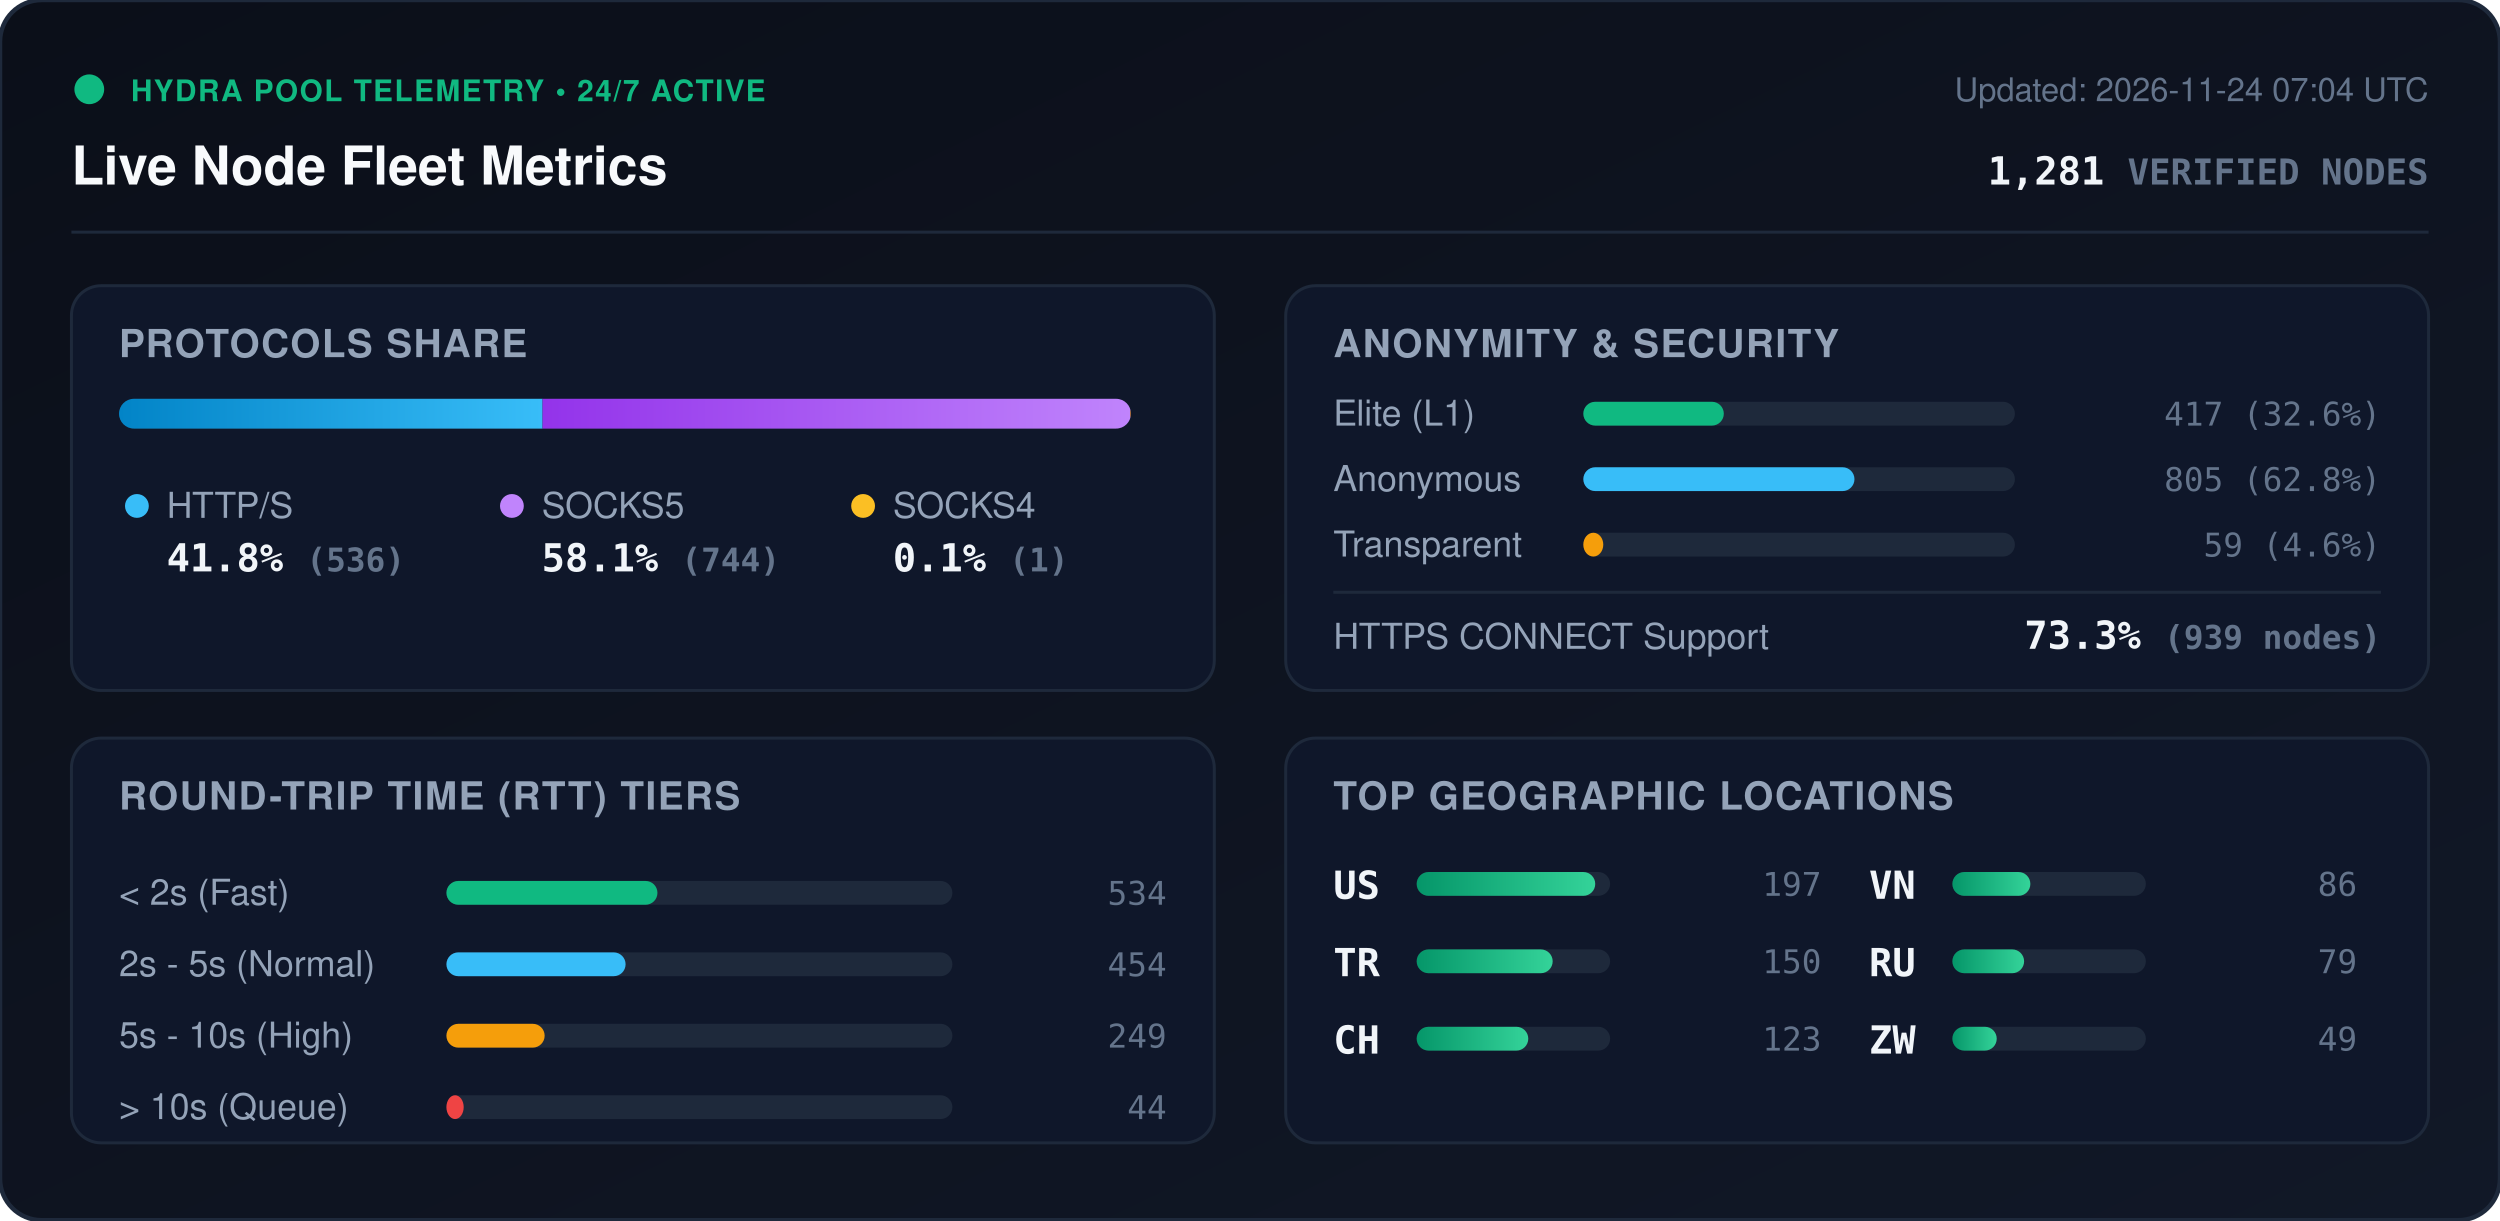
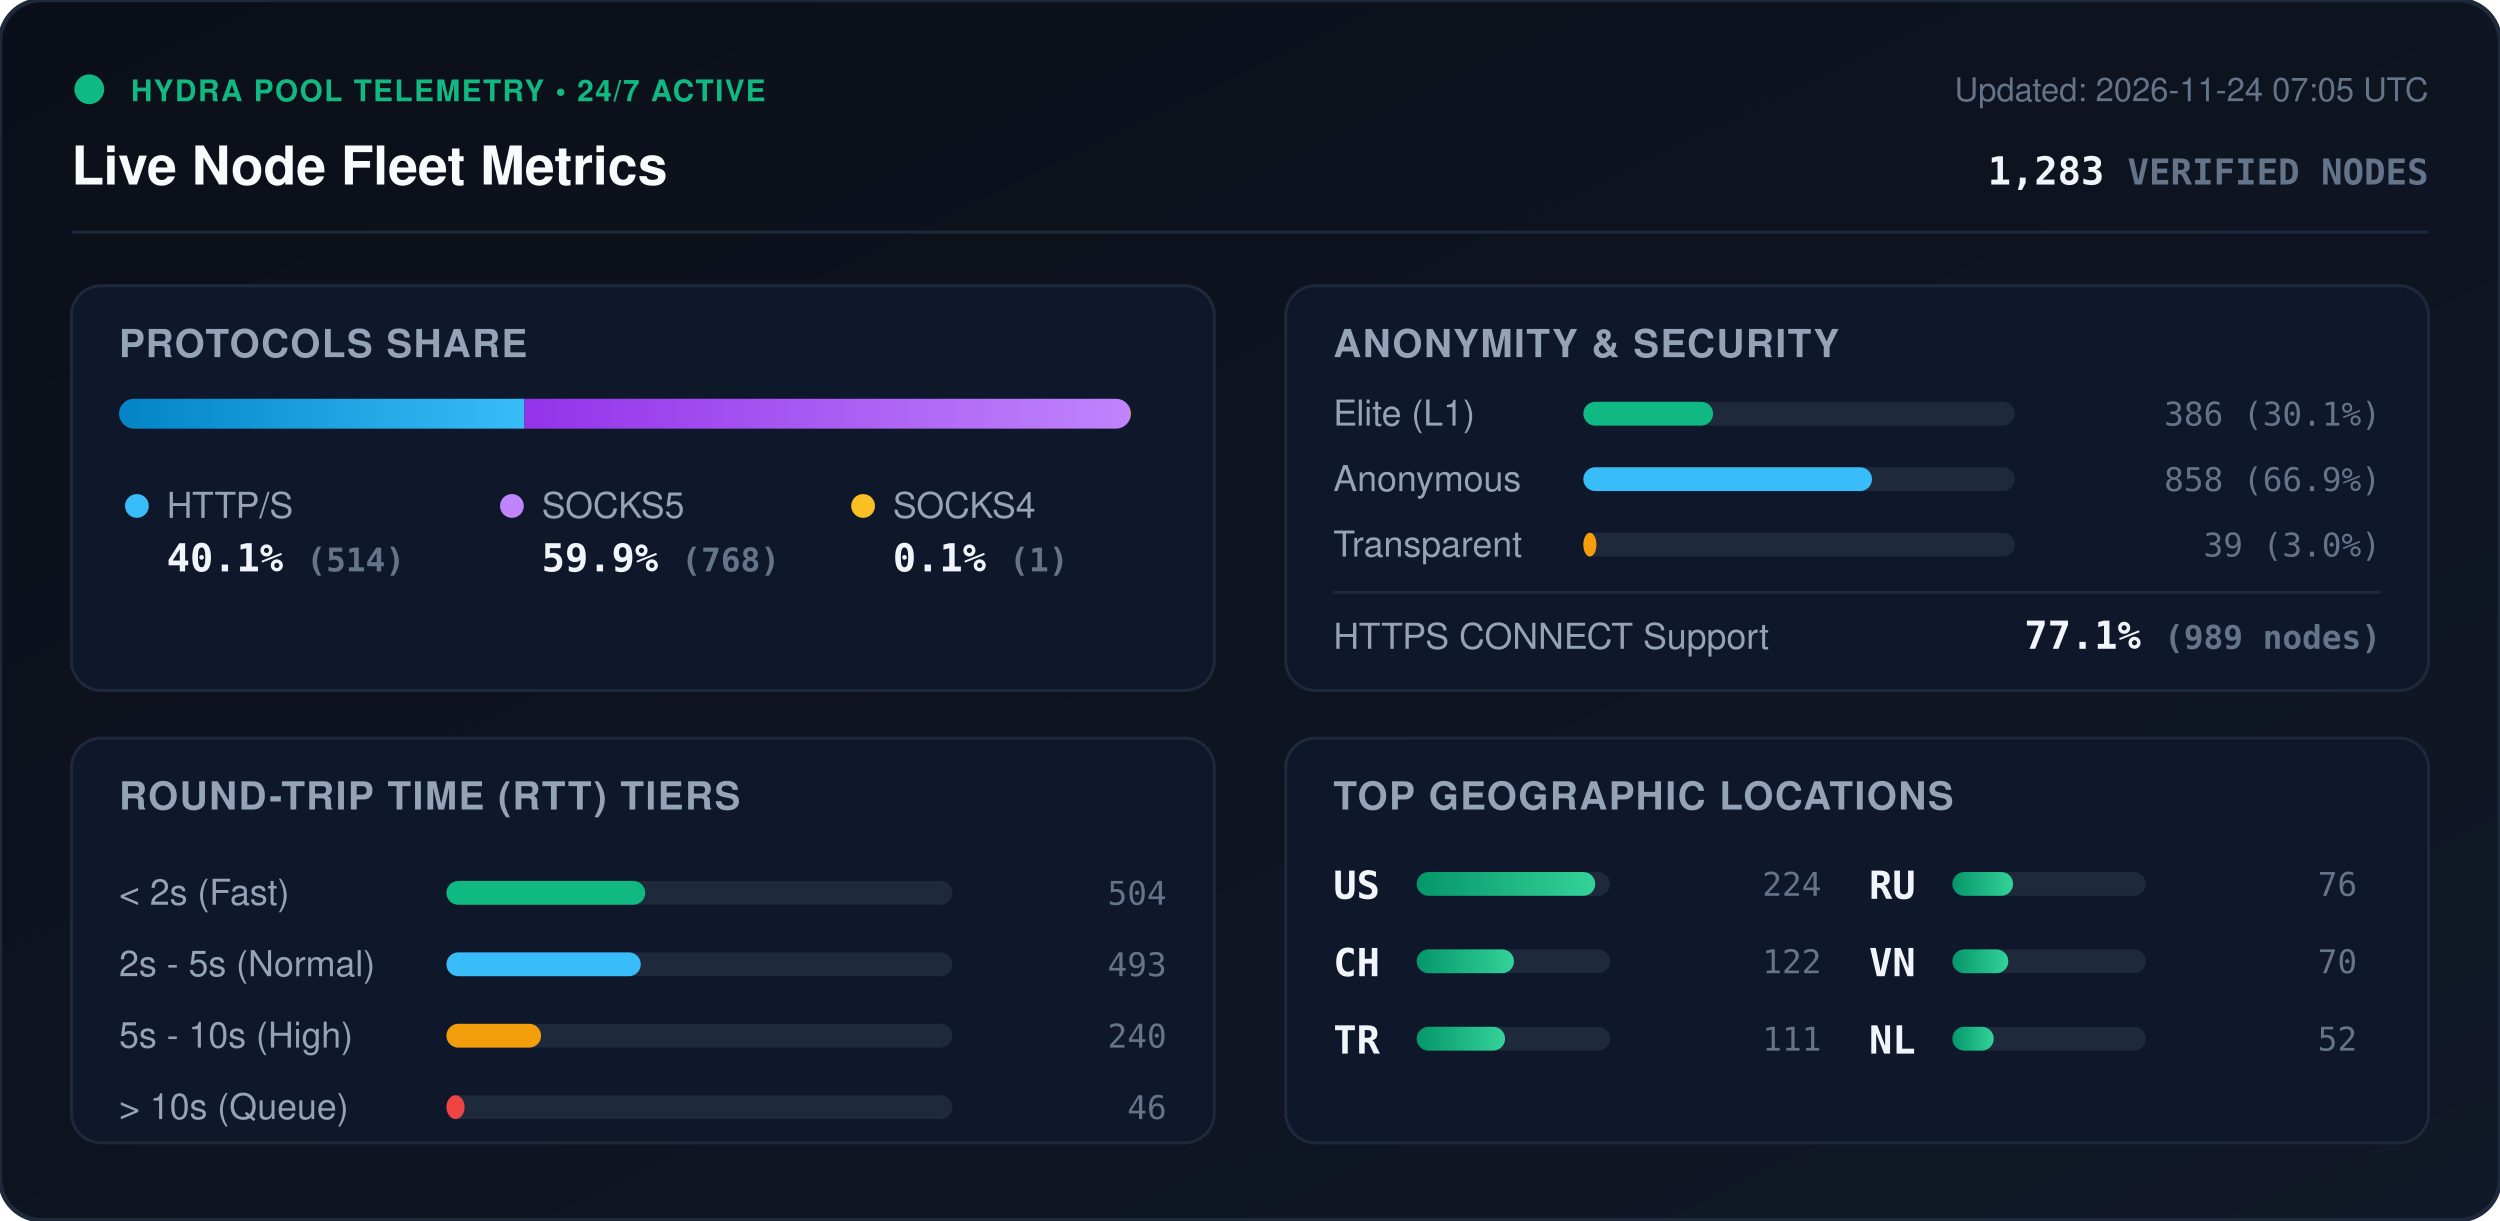
<svg xmlns="http://www.w3.org/2000/svg" viewBox="0 0 840 410" width="840" height="410" style="max-width: 100%; height: auto;">
  <defs>
    <linearGradient id="bg" x1="0%" y1="0%" x2="100%" y2="100%">
      <stop offset="0%" stop-color="#0b0f19" />
      <stop offset="100%" stop-color="#111827" />
    </linearGradient>
    <linearGradient id="bar-http" x1="0%" y1="0%" x2="100%" y2="0%">
      <stop offset="0%" stop-color="#0284c7" />
      <stop offset="100%" stop-color="#38bdf8" />
    </linearGradient>
    <linearGradient id="bar-socks5" x1="0%" y1="0%" x2="100%" y2="0%">
      <stop offset="0%" stop-color="#9333ea" />
      <stop offset="100%" stop-color="#c084fc" />
    </linearGradient>
    <linearGradient id="bar-socks4" x1="0%" y1="0%" x2="100%" y2="0%">
      <stop offset="0%" stop-color="#d97706" />
      <stop offset="100%" stop-color="#fbbf24" />
    </linearGradient>
    <linearGradient id="bar-green" x1="0%" y1="0%" x2="100%" y2="0%">
      <stop offset="0%" stop-color="#059669" />
      <stop offset="100%" stop-color="#34d399" />
    </linearGradient>
    <clipPath id="prog-track-clip">
      <rect width="340.0" height="10" rx="5" />
    </clipPath>
    <style>
      .title { font: 700 18px -apple-system, BlinkMacSystemFont, 'Segoe UI', Helvetica, Arial, sans-serif; fill: #f8fafc; }
      .sub { font: 500 11px -apple-system, BlinkMacSystemFont, 'Segoe UI', Helvetica, Arial, sans-serif; fill: #64748b; }
      .section-hdr { font: 600 13px -apple-system, BlinkMacSystemFont, 'Segoe UI', Helvetica, Arial, sans-serif; fill: #94a3b8; letter-spacing: 0.5px; }
      .metric-val { font: 700 13px -apple-system, BlinkMacSystemFont, 'Segoe UI', Helvetica, Arial, sans-serif; fill: #f1f5f9; }
      .metric-lbl { font: 500 12px -apple-system, BlinkMacSystemFont, 'Segoe UI', Helvetica, Arial, sans-serif; fill: #94a3b8; }
      .badge-txt { font: 700 10px -apple-system, BlinkMacSystemFont, 'Segoe UI', Helvetica, Arial, sans-serif; fill: #10b981; letter-spacing: 0.5px; }
      .mono { font-family: ui-monospace, SFMono-Regular, Menlo, Monaco, Consolas, monospace; }
      .pulse { animation: beacon 2s infinite ease-in-out; }
      @keyframes beacon { 0%, 100% { opacity: 1; } 50% { opacity: 0.35; } }
    </style>
  </defs>
  <rect width="840" height="410" rx="14" fill="url(#bg)" stroke="#1e293b" stroke-width="1.5" />
  <g transform="translate(24, 24)">
    <circle cx="6" cy="6" r="5" fill="#10b981" class="pulse" />
    <text x="20" y="10" class="badge-txt">HYDRA POOL TELEMETRY • 24/7 ACTIVE</text>
    <text x="0" y="38" class="title">Live Node Fleet Metrics</text>
-     <text x="792" y="10" text-anchor="end" class="sub">Updated: 2026-11-24 07:04 UTC</text>
-     <text x="792" y="38" text-anchor="end" class="metric-val mono" fill="#38bdf8">1,281 <tspan font-size="12" fill="#64748b">VERIFIED NODES</tspan>
+     <text x="792" y="10" text-anchor="end" class="sub">Updated: 2026-11-24 07:05 UTC</text>
+     <text x="792" y="38" text-anchor="end" class="metric-val mono" fill="#38bdf8">1,283 <tspan font-size="12" fill="#64748b">VERIFIED NODES</tspan>
    </text>
  </g>
  <line x1="24" y1="78" x2="816" y2="78" stroke="#1e293b" stroke-width="1" />
  <g transform="translate(24, 96)">
    <rect width="384" height="136" rx="10" fill="#0f172a" stroke="#1e293b" />
    <text x="16" y="24" class="section-hdr">PROTOCOLS SHARE</text>
    <g transform="translate(16, 38)">
      <rect width="340.0" height="10" rx="5" fill="#1e293b" />
      <g clip-path="url(#prog-track-clip)">
-         <rect x="0" width="142.3" height="10" fill="url(#bar-http)" />
-         <rect x="142.3" width="197.5" height="10" fill="url(#bar-socks5)" />
-         <rect x="339.8" width="0.3" height="10" fill="url(#bar-socks4)" />
+         <rect x="0" width="136.2" height="10" fill="url(#bar-http)" />
+         <rect x="136.2" width="203.5" height="10" fill="url(#bar-socks5)" />
+         <rect x="339.7" width="0.3" height="10" fill="url(#bar-socks4)" />
      </g>
    </g>
    <g transform="translate(16, 68)">
      <circle cx="6" cy="6" r="4" fill="#38bdf8" />
      <text x="16" y="10" class="metric-lbl">HTTP/S</text>
-       <text x="16" y="28" class="metric-val mono">41.8% <tspan font-size="11" fill="#64748b">(536)</tspan>
+       <text x="16" y="28" class="metric-val mono">40.1% <tspan font-size="11" fill="#64748b">(514)</tspan>
      </text>
      <circle cx="132" cy="6" r="4" fill="#c084fc" />
      <text x="142" y="10" class="metric-lbl">SOCKS5</text>
-       <text x="142" y="28" class="metric-val mono">58.1% <tspan font-size="11" fill="#64748b">(744)</tspan>
+       <text x="142" y="28" class="metric-val mono">59.9% <tspan font-size="11" fill="#64748b">(768)</tspan>
      </text>
      <circle cx="250" cy="6" r="4" fill="#fbbf24" />
      <text x="260" y="10" class="metric-lbl">SOCKS4</text>
      <text x="260" y="28" class="metric-val mono">0.1% <tspan font-size="11" fill="#64748b">(1)</tspan>
      </text>
    </g>
  </g>
  <g transform="translate(432, 96)">
    <rect width="384" height="136" rx="10" fill="#0f172a" stroke="#1e293b" />
    <text x="16" y="24" class="section-hdr">ANONYMITY &amp; SECURITY</text>
    <text x="16" y="47" class="metric-lbl">Elite (L1)</text>
    <rect x="100" y="39" width="145.0" height="8" rx="4" fill="#1e293b" />
-     <rect x="100" y="39" width="47.2" height="8" rx="4" fill="#10b981" />
-     <text x="368" y="47" text-anchor="end" class="mono sub" fill="#e2e8f0">417 (32.6%)</text>
+     <rect x="100" y="39" width="43.6" height="8" rx="4" fill="#10b981" />
+     <text x="368" y="47" text-anchor="end" class="mono sub" fill="#e2e8f0">386 (30.1%)</text>
    <text x="16" y="69" class="metric-lbl">Anonymous</text>
    <rect x="100" y="61" width="145.0" height="8" rx="4" fill="#1e293b" />
-     <rect x="100" y="61" width="91.1" height="8" rx="4" fill="#38bdf8" />
-     <text x="368" y="69" text-anchor="end" class="mono sub" fill="#e2e8f0">805 (62.8%)</text>
+     <rect x="100" y="61" width="97.0" height="8" rx="4" fill="#38bdf8" />
+     <text x="368" y="69" text-anchor="end" class="mono sub" fill="#e2e8f0">858 (66.9%)</text>
    <text x="16" y="91" class="metric-lbl">Transparent</text>
    <rect x="100" y="83" width="145.0" height="8" rx="4" fill="#1e293b" />
-     <rect x="100" y="83" width="6.7" height="8" rx="4" fill="#f59e0b" />
-     <text x="368" y="91" text-anchor="end" class="mono sub" fill="#e2e8f0">59 (4.6%)</text>
+     <rect x="100" y="83" width="4.4" height="8" rx="4" fill="#f59e0b" />
+     <text x="368" y="91" text-anchor="end" class="mono sub" fill="#e2e8f0">39 (3.0%)</text>
    <line x1="16" y1="103" x2="368" y2="103" stroke="#1e293b" stroke-width="1" />
    <text x="16" y="122" class="metric-lbl">HTTPS CONNECT Support</text>
-     <text x="368" y="122" text-anchor="end" class="metric-val mono" fill="#34d399">73.3% <tspan font-size="11" fill="#64748b">(939 nodes)</tspan>
+     <text x="368" y="122" text-anchor="end" class="metric-val mono" fill="#34d399">77.1% <tspan font-size="11" fill="#64748b">(989 nodes)</tspan>
    </text>
  </g>
  <g transform="translate(24, 248)">
    <rect width="384" height="136" rx="10" fill="#0f172a" stroke="#1e293b" />
    <text x="16" y="24" class="section-hdr">ROUND-TRIP TIME (RTT) TIERS</text>
    <g transform="translate(16, 42)">
      <text x="0" y="14" class="metric-lbl">&lt; 2s (Fast)</text>
      <rect x="110" y="6" width="170" height="8" rx="4" fill="#1e293b" />
-       <rect x="110" y="6" width="70.9" height="8" rx="4" fill="#10b981" />
-       <text x="352" y="14" text-anchor="end" class="mono sub">534</text>
+       <rect x="110" y="6" width="66.8" height="8" rx="4" fill="#10b981" />
+       <text x="352" y="14" text-anchor="end" class="mono sub">504</text>
      <text x="0" y="38" class="metric-lbl">2s - 5s (Normal)</text>
      <rect x="110" y="30" width="170" height="8" rx="4" fill="#1e293b" />
-       <rect x="110" y="30" width="60.2" height="8" rx="4" fill="#38bdf8" />
-       <text x="352" y="38" text-anchor="end" class="mono sub">454</text>
+       <rect x="110" y="30" width="65.3" height="8" rx="4" fill="#38bdf8" />
+       <text x="352" y="38" text-anchor="end" class="mono sub">493</text>
      <text x="0" y="62" class="metric-lbl">5s - 10s (High)</text>
      <rect x="110" y="54" width="170" height="8" rx="4" fill="#1e293b" />
-       <rect x="110" y="54" width="33.0" height="8" rx="4" fill="#f59e0b" />
-       <text x="352" y="62" text-anchor="end" class="mono sub">249</text>
+       <rect x="110" y="54" width="31.8" height="8" rx="4" fill="#f59e0b" />
+       <text x="352" y="62" text-anchor="end" class="mono sub">240</text>
      <text x="0" y="86" class="metric-lbl">&gt; 10s (Queue)</text>
      <rect x="110" y="78" width="170" height="8" rx="4" fill="#1e293b" />
-       <rect x="110" y="78" width="5.8" height="8" rx="4" fill="#ef4444" />
-       <text x="352" y="86" text-anchor="end" class="mono sub">44</text>
+       <rect x="110" y="78" width="6.1" height="8" rx="4" fill="#ef4444" />
+       <text x="352" y="86" text-anchor="end" class="mono sub">46</text>
    </g>
  </g>
  <g transform="translate(432, 248)">
    <rect width="384" height="136" rx="10" fill="#0f172a" stroke="#1e293b" />
    <text x="16" y="24" class="section-hdr">TOP GEOGRAPHIC LOCATIONS</text>
    <g transform="translate(16, 42)">
      <g transform="translate(0, 0)">
        <text x="0" y="12" class="mono metric-val" font-size="12">US</text>
        <rect x="28" y="3" width="65" height="8" rx="4" fill="#1e293b" />
        <rect x="28" y="3" width="60.0" height="8" rx="4" fill="url(#bar-green)" />
-         <text x="164" y="11" text-anchor="end" class="mono sub">197</text>
+         <text x="164" y="11" text-anchor="end" class="mono sub">224</text>
      </g>
      <g transform="translate(0, 26)">
+         <text x="0" y="12" class="mono metric-val" font-size="12">CH</text>
+         <rect x="28" y="3" width="65" height="8" rx="4" fill="#1e293b" />
+         <rect x="28" y="3" width="32.7" height="8" rx="4" fill="url(#bar-green)" />
+         <text x="164" y="11" text-anchor="end" class="mono sub">122</text>
+       </g>
+       <g transform="translate(0, 52)">
        <text x="0" y="12" class="mono metric-val" font-size="12">TR</text>
        <rect x="28" y="3" width="65" height="8" rx="4" fill="#1e293b" />
-         <rect x="28" y="3" width="45.7" height="8" rx="4" fill="url(#bar-green)" />
-         <text x="164" y="11" text-anchor="end" class="mono sub">150</text>
-       </g>
-       <g transform="translate(0, 52)">
-         <text x="0" y="12" class="mono metric-val" font-size="12">CH</text>
-         <rect x="28" y="3" width="65" height="8" rx="4" fill="#1e293b" />
-         <rect x="28" y="3" width="37.5" height="8" rx="4" fill="url(#bar-green)" />
-         <text x="164" y="11" text-anchor="end" class="mono sub">123</text>
+         <rect x="28" y="3" width="29.7" height="8" rx="4" fill="url(#bar-green)" />
+         <text x="164" y="11" text-anchor="end" class="mono sub">111</text>
      </g>
      <g transform="translate(180, 0)">
+         <text x="0" y="12" class="mono metric-val" font-size="12">RU</text>
+         <rect x="28" y="3" width="65" height="8" rx="4" fill="#1e293b" />
+         <rect x="28" y="3" width="20.4" height="8" rx="4" fill="url(#bar-green)" />
+         <text x="164" y="11" text-anchor="end" class="mono sub">76</text>
+       </g>
+       <g transform="translate(180, 26)">
        <text x="0" y="12" class="mono metric-val" font-size="12">VN</text>
        <rect x="28" y="3" width="65" height="8" rx="4" fill="#1e293b" />
-         <rect x="28" y="3" width="26.2" height="8" rx="4" fill="url(#bar-green)" />
-         <text x="164" y="11" text-anchor="end" class="mono sub">86</text>
-       </g>
-       <g transform="translate(180, 26)">
-         <text x="0" y="12" class="mono metric-val" font-size="12">RU</text>
-         <rect x="28" y="3" width="65" height="8" rx="4" fill="#1e293b" />
-         <rect x="28" y="3" width="24.1" height="8" rx="4" fill="url(#bar-green)" />
-         <text x="164" y="11" text-anchor="end" class="mono sub">79</text>
+         <rect x="28" y="3" width="18.8" height="8" rx="4" fill="url(#bar-green)" />
+         <text x="164" y="11" text-anchor="end" class="mono sub">70</text>
      </g>
      <g transform="translate(180, 52)">
-         <text x="0" y="12" class="mono metric-val" font-size="12">ZW</text>
+         <text x="0" y="12" class="mono metric-val" font-size="12">NL</text>
        <rect x="28" y="3" width="65" height="8" rx="4" fill="#1e293b" />
-         <rect x="28" y="3" width="14.9" height="8" rx="4" fill="url(#bar-green)" />
-         <text x="164" y="11" text-anchor="end" class="mono sub">49</text>
+         <rect x="28" y="3" width="13.9" height="8" rx="4" fill="url(#bar-green)" />
+         <text x="164" y="11" text-anchor="end" class="mono sub">52</text>
      </g>
    </g>
  </g>
</svg>
